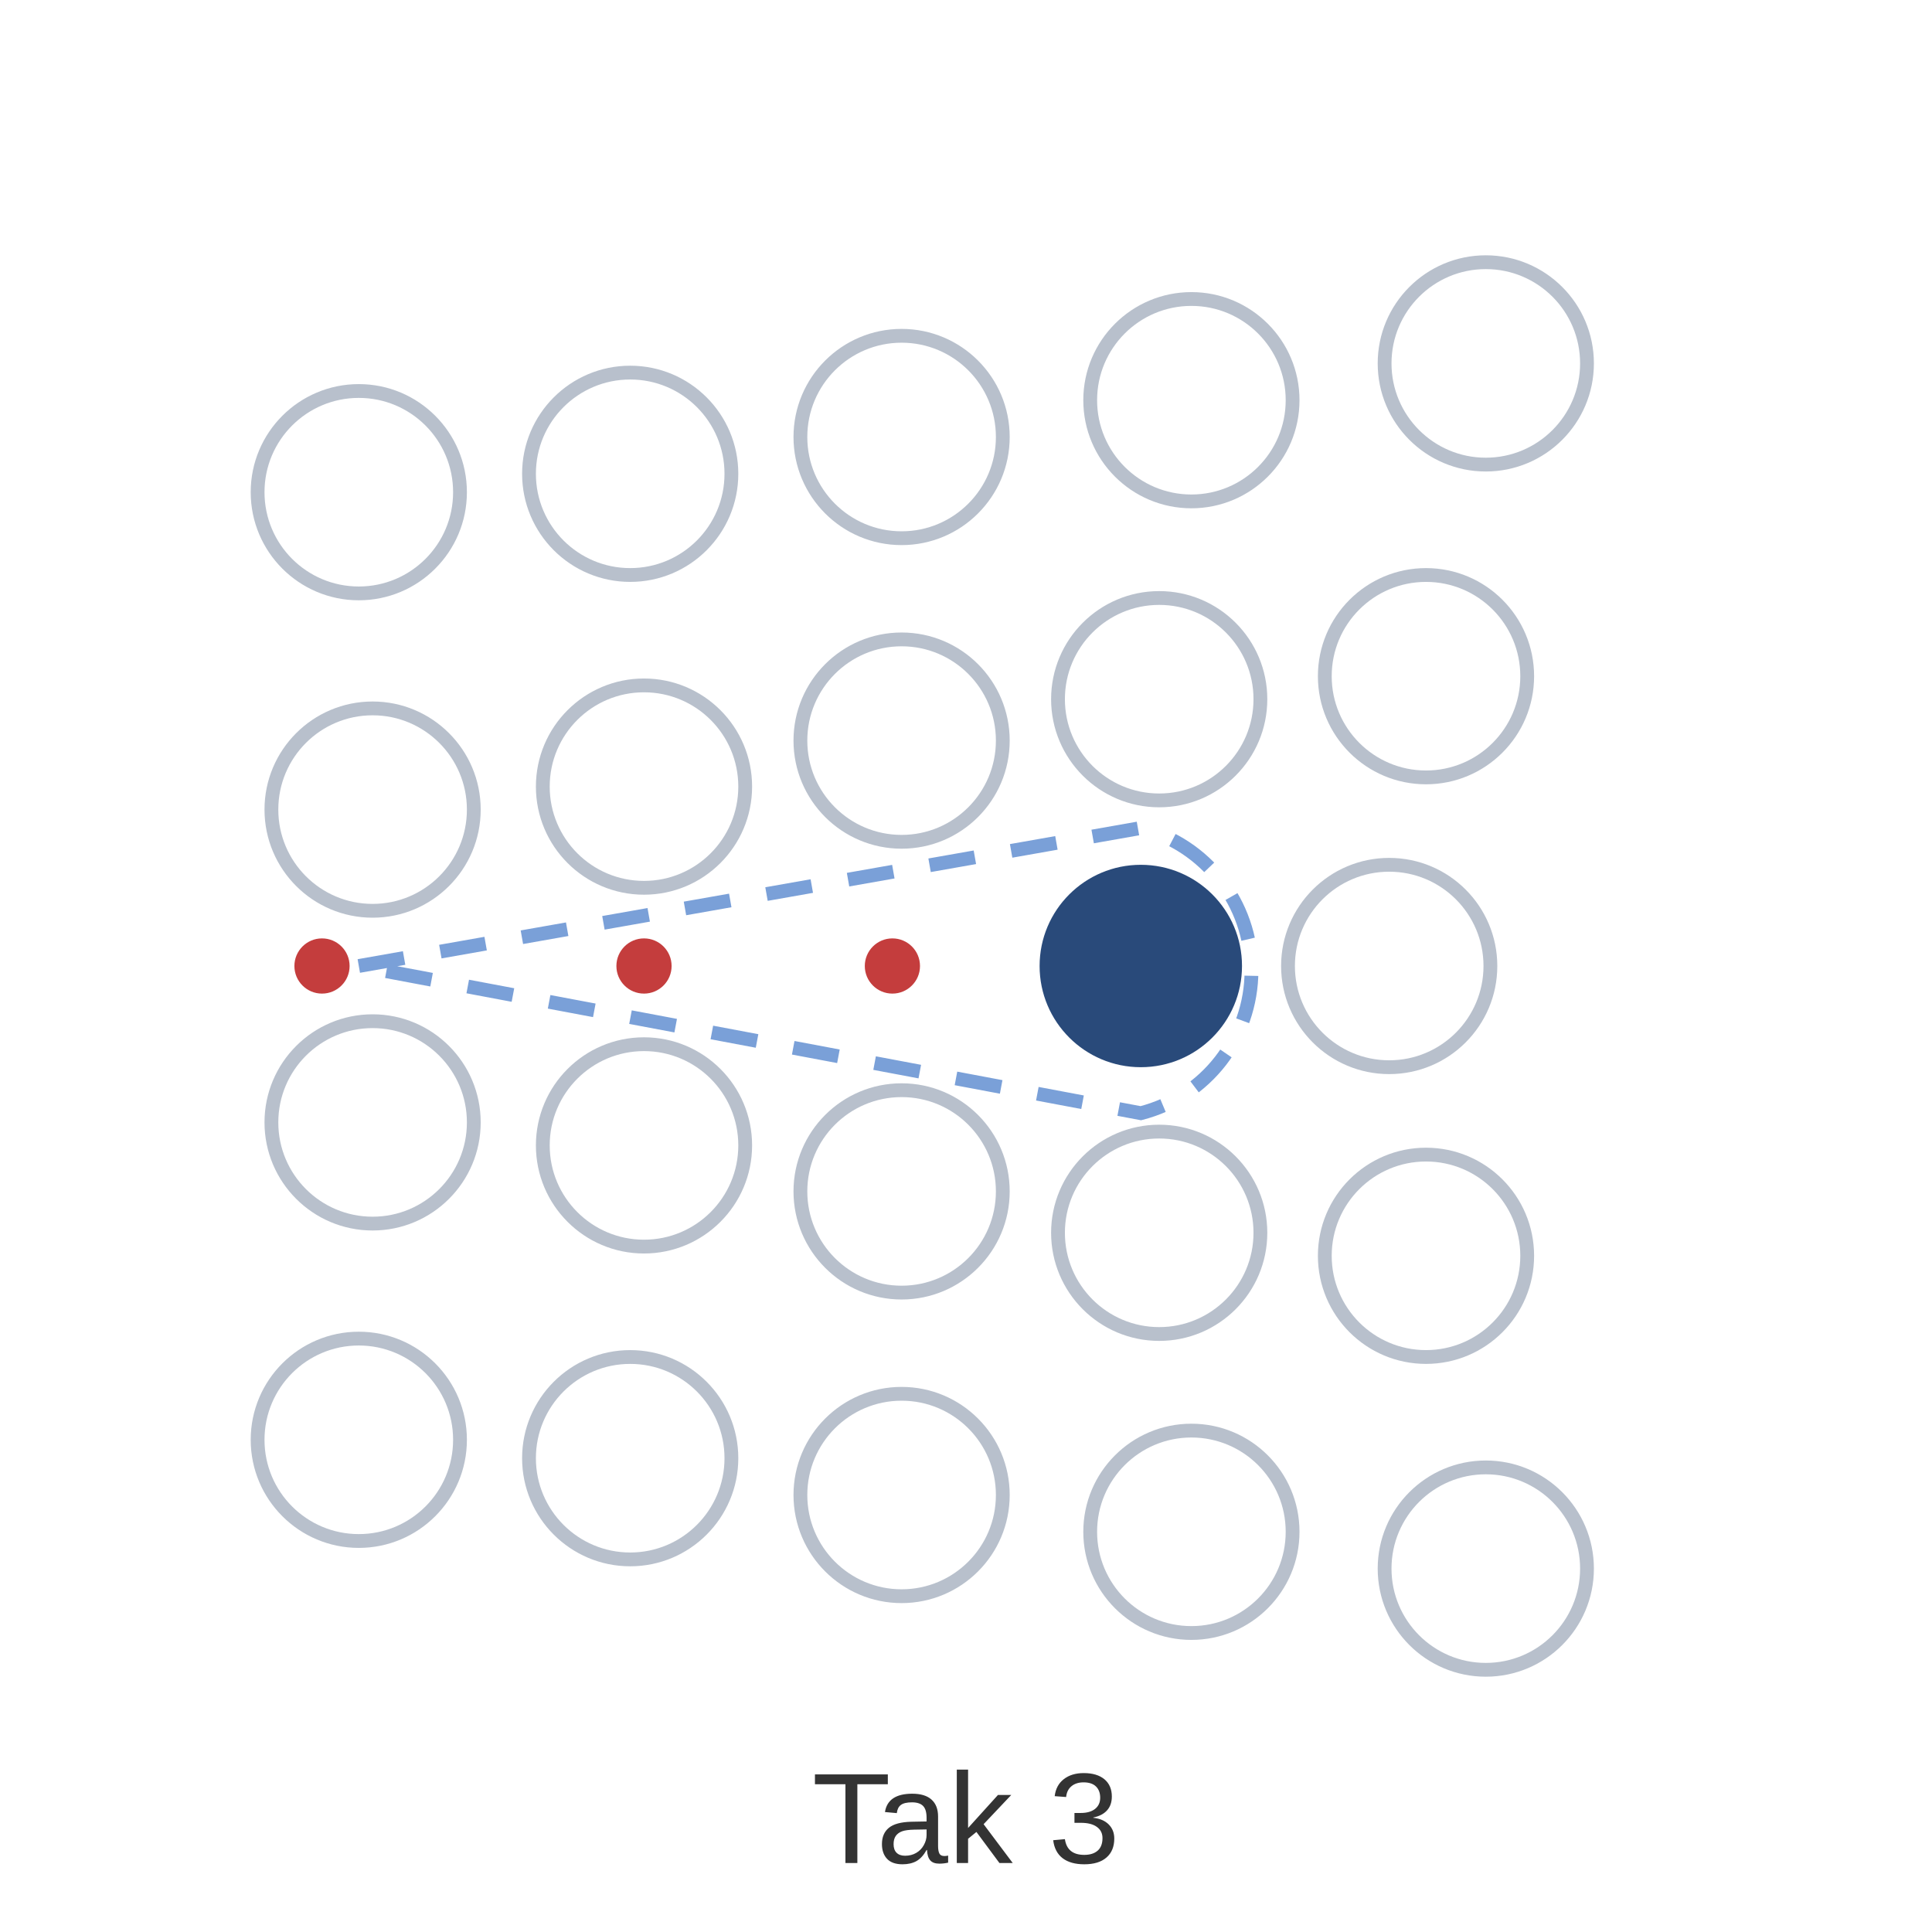
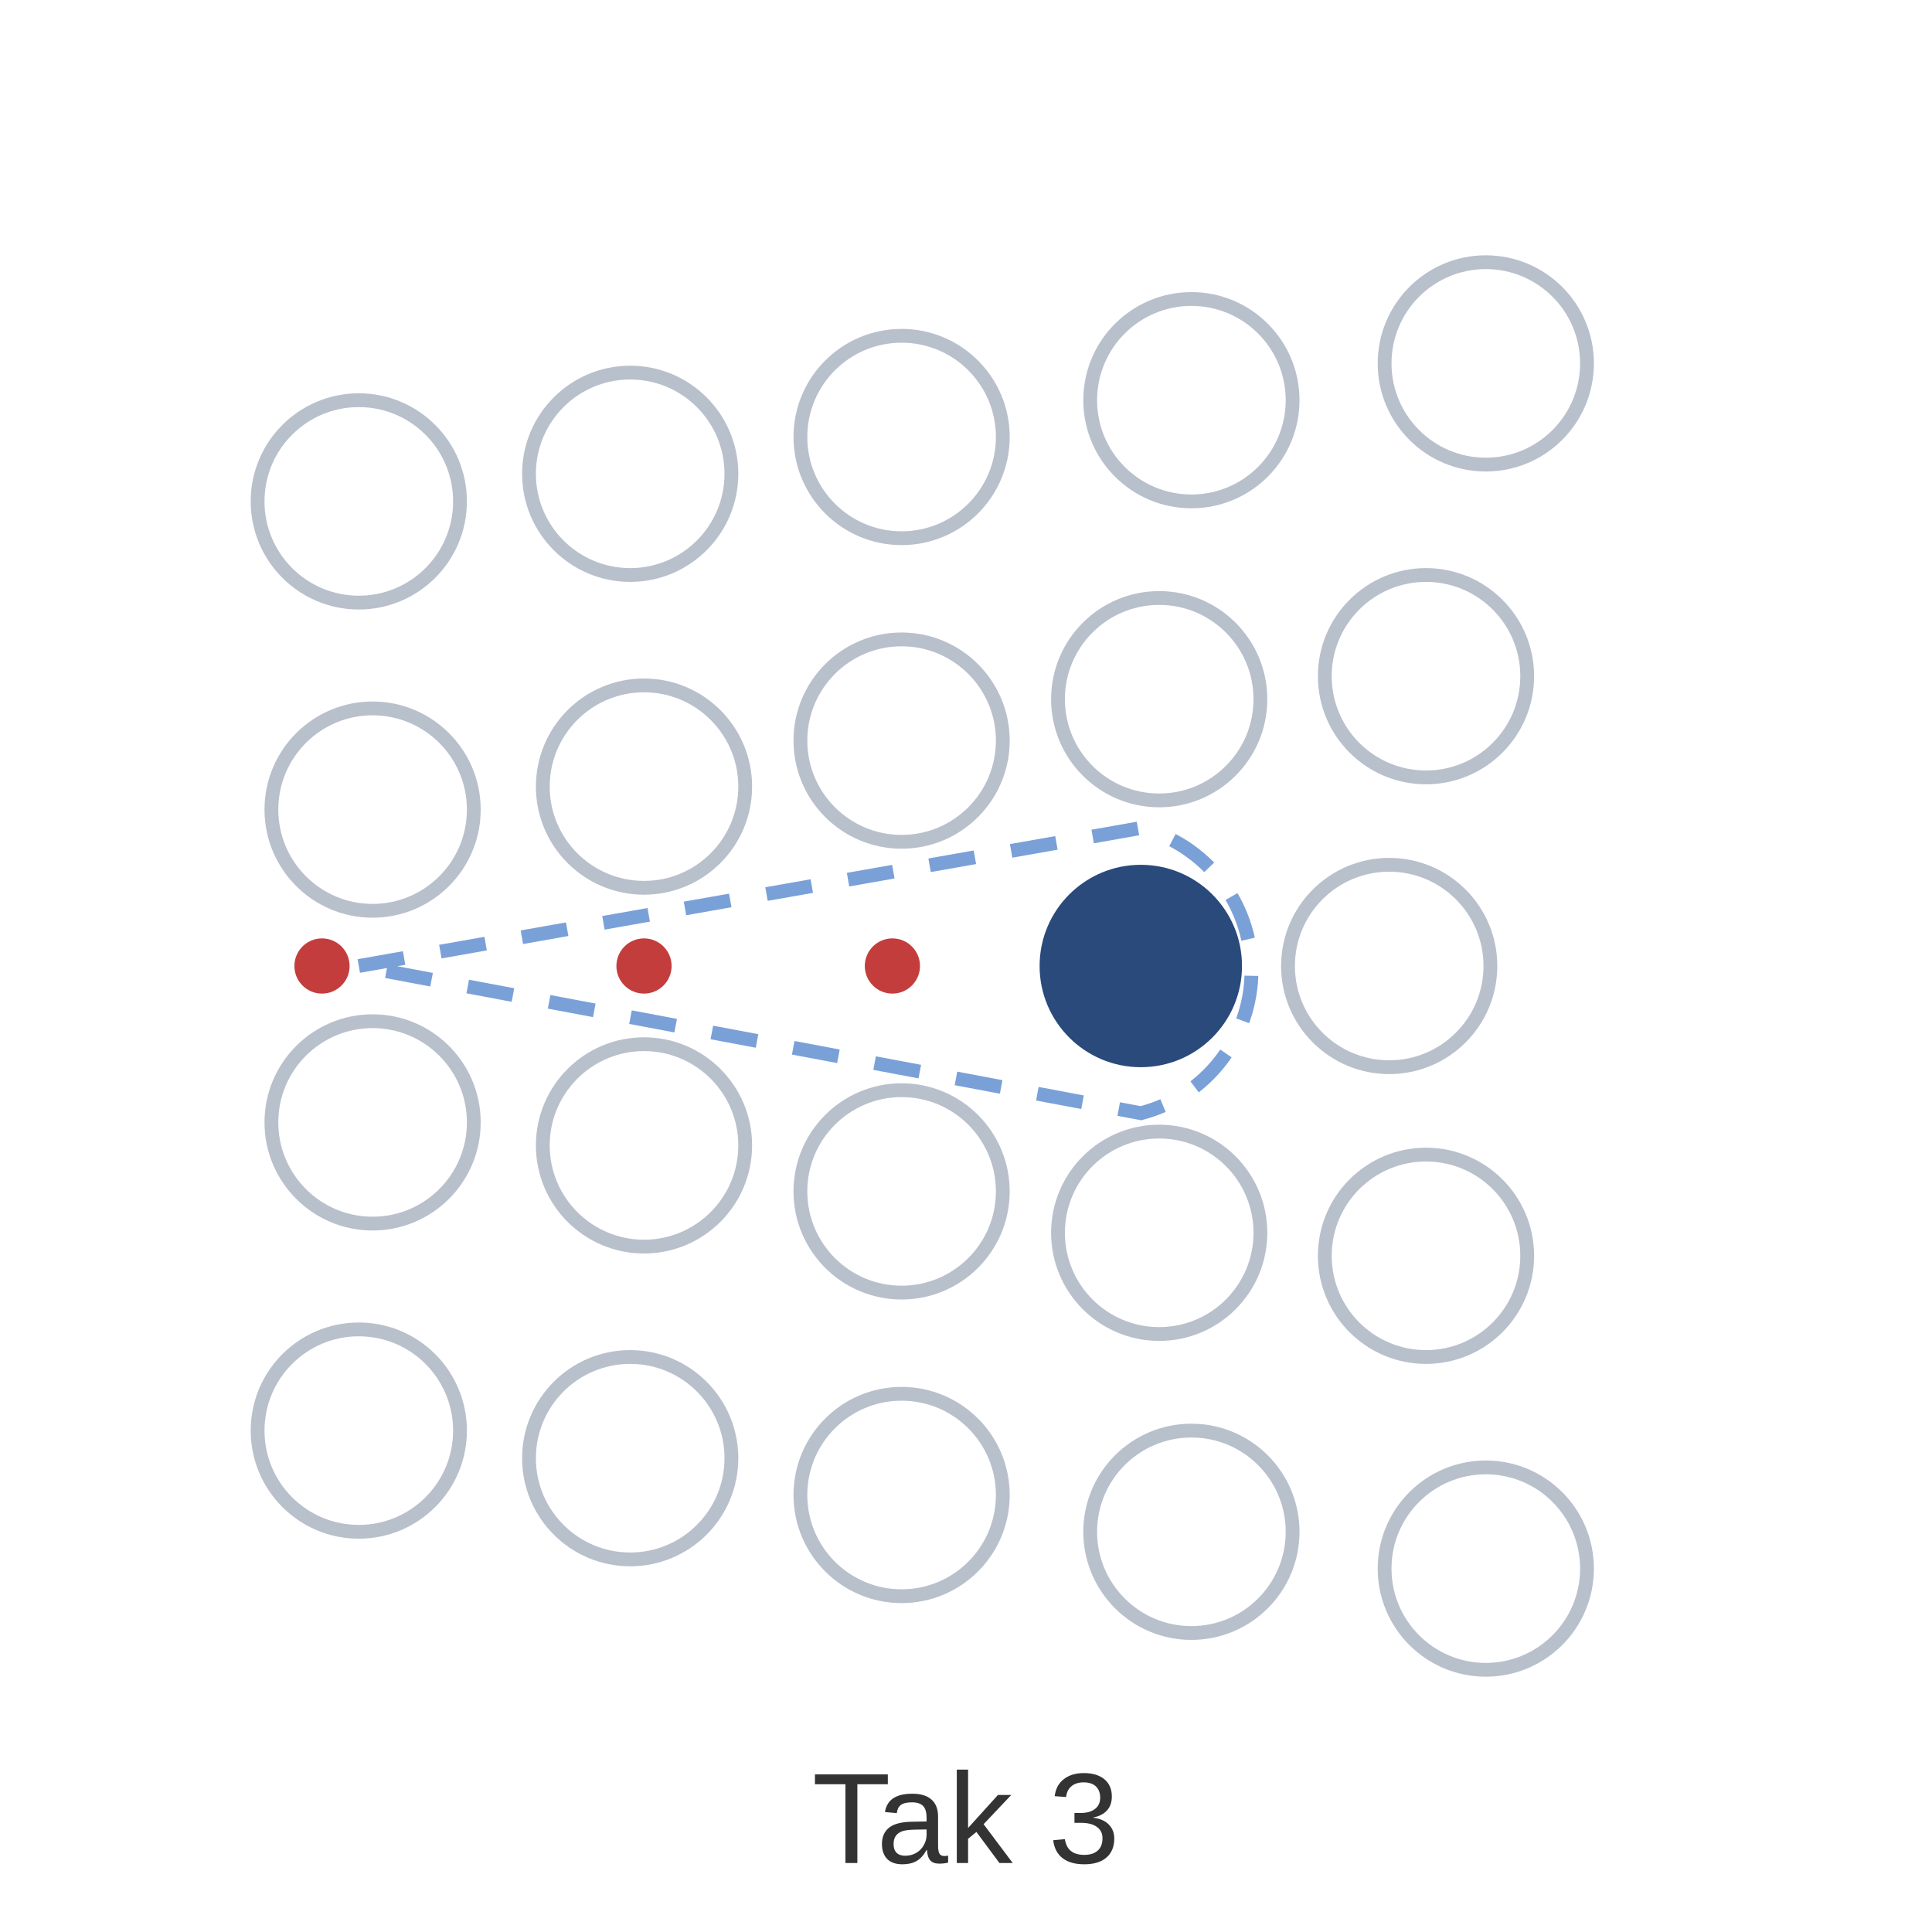
<svg xmlns="http://www.w3.org/2000/svg" width="420" height="420" viewBox="0 0 420 420">
  <rect width="100%" height="100%" fill="white" />
  <g fill="none" stroke="#b8c0cc" stroke-width="3">
-     <circle cx="78" cy="107" r="22" />
+     <circle cx="78" cy="109" r="22" />
    <circle cx="137" cy="103" r="22" />
    <circle cx="196" cy="95" r="22" />
    <circle cx="259" cy="87" r="22" />
    <circle cx="323" cy="79" r="22" />
    <circle cx="81" cy="176" r="22" />
    <circle cx="140" cy="171" r="22" />
    <circle cx="196" cy="161" r="22" />
    <circle cx="252" cy="152" r="22" />
    <circle cx="310" cy="147" r="22" />
    <circle cx="302" cy="210" r="22" />
    <circle cx="81" cy="244" r="22" />
    <circle cx="140" cy="249" r="22" />
    <circle cx="196" cy="259" r="22" />
    <circle cx="252" cy="268" r="22" />
    <circle cx="310" cy="273" r="22" />
-     <circle cx="78" cy="313" r="22" />
+     <circle cx="78" cy="311" r="22" />
    <circle cx="137" cy="317" r="22" />
    <circle cx="196" cy="325" r="22" />
    <circle cx="259" cy="333" r="22" />
    <circle cx="323" cy="341" r="22" />
  </g>
  <circle cx="248" cy="210" r="22" fill="#294a7a" />
  <circle cx="70" cy="210" r="6" fill="#c43d3d" />
  <circle cx="140" cy="210" r="6" fill="#c43d3d" />
  <circle cx="194" cy="210" r="6" fill="#c43d3d" />
  <path d="     M 78 210     L 248 180     A 32 32 0 0 1 248 242     Z" fill="none" stroke="#7aa0d8" stroke-width="3" stroke-dasharray="10 8" />
  <text x="210" y="405" text-anchor="middle" font-family="Arial, sans-serif" font-size="28" fill="#333">
    Tak 3
  </text>
</svg>
